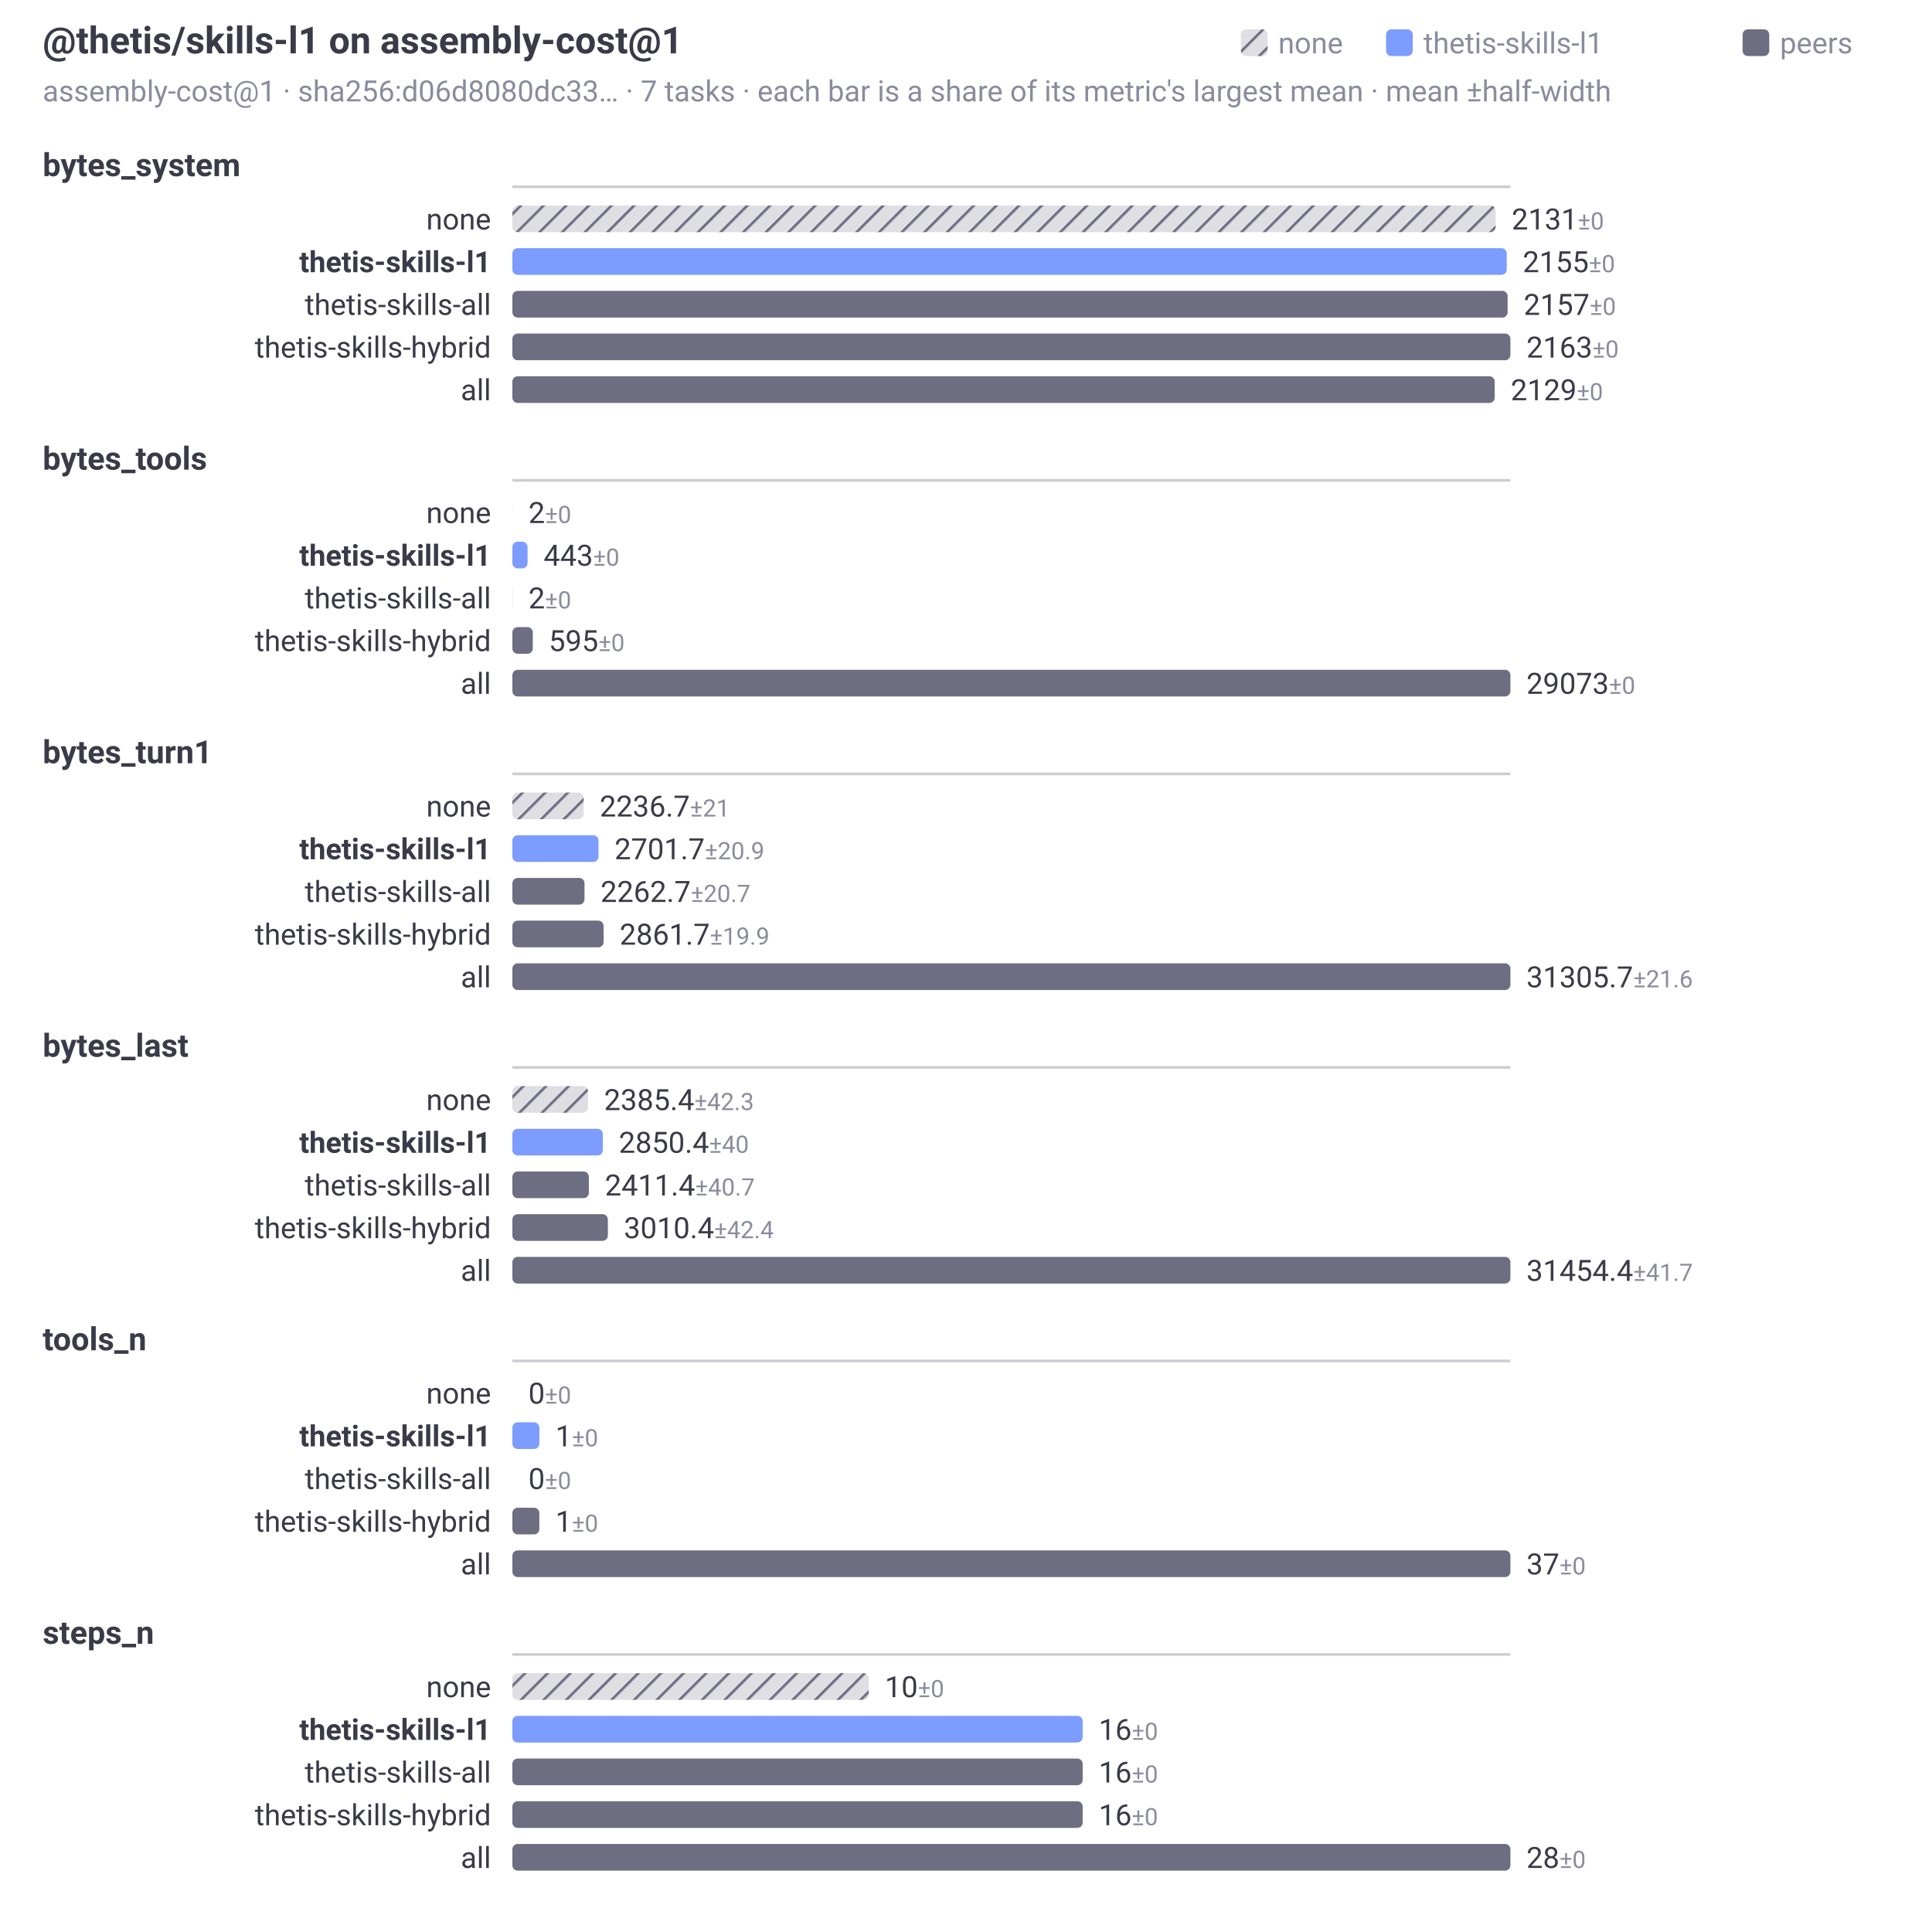
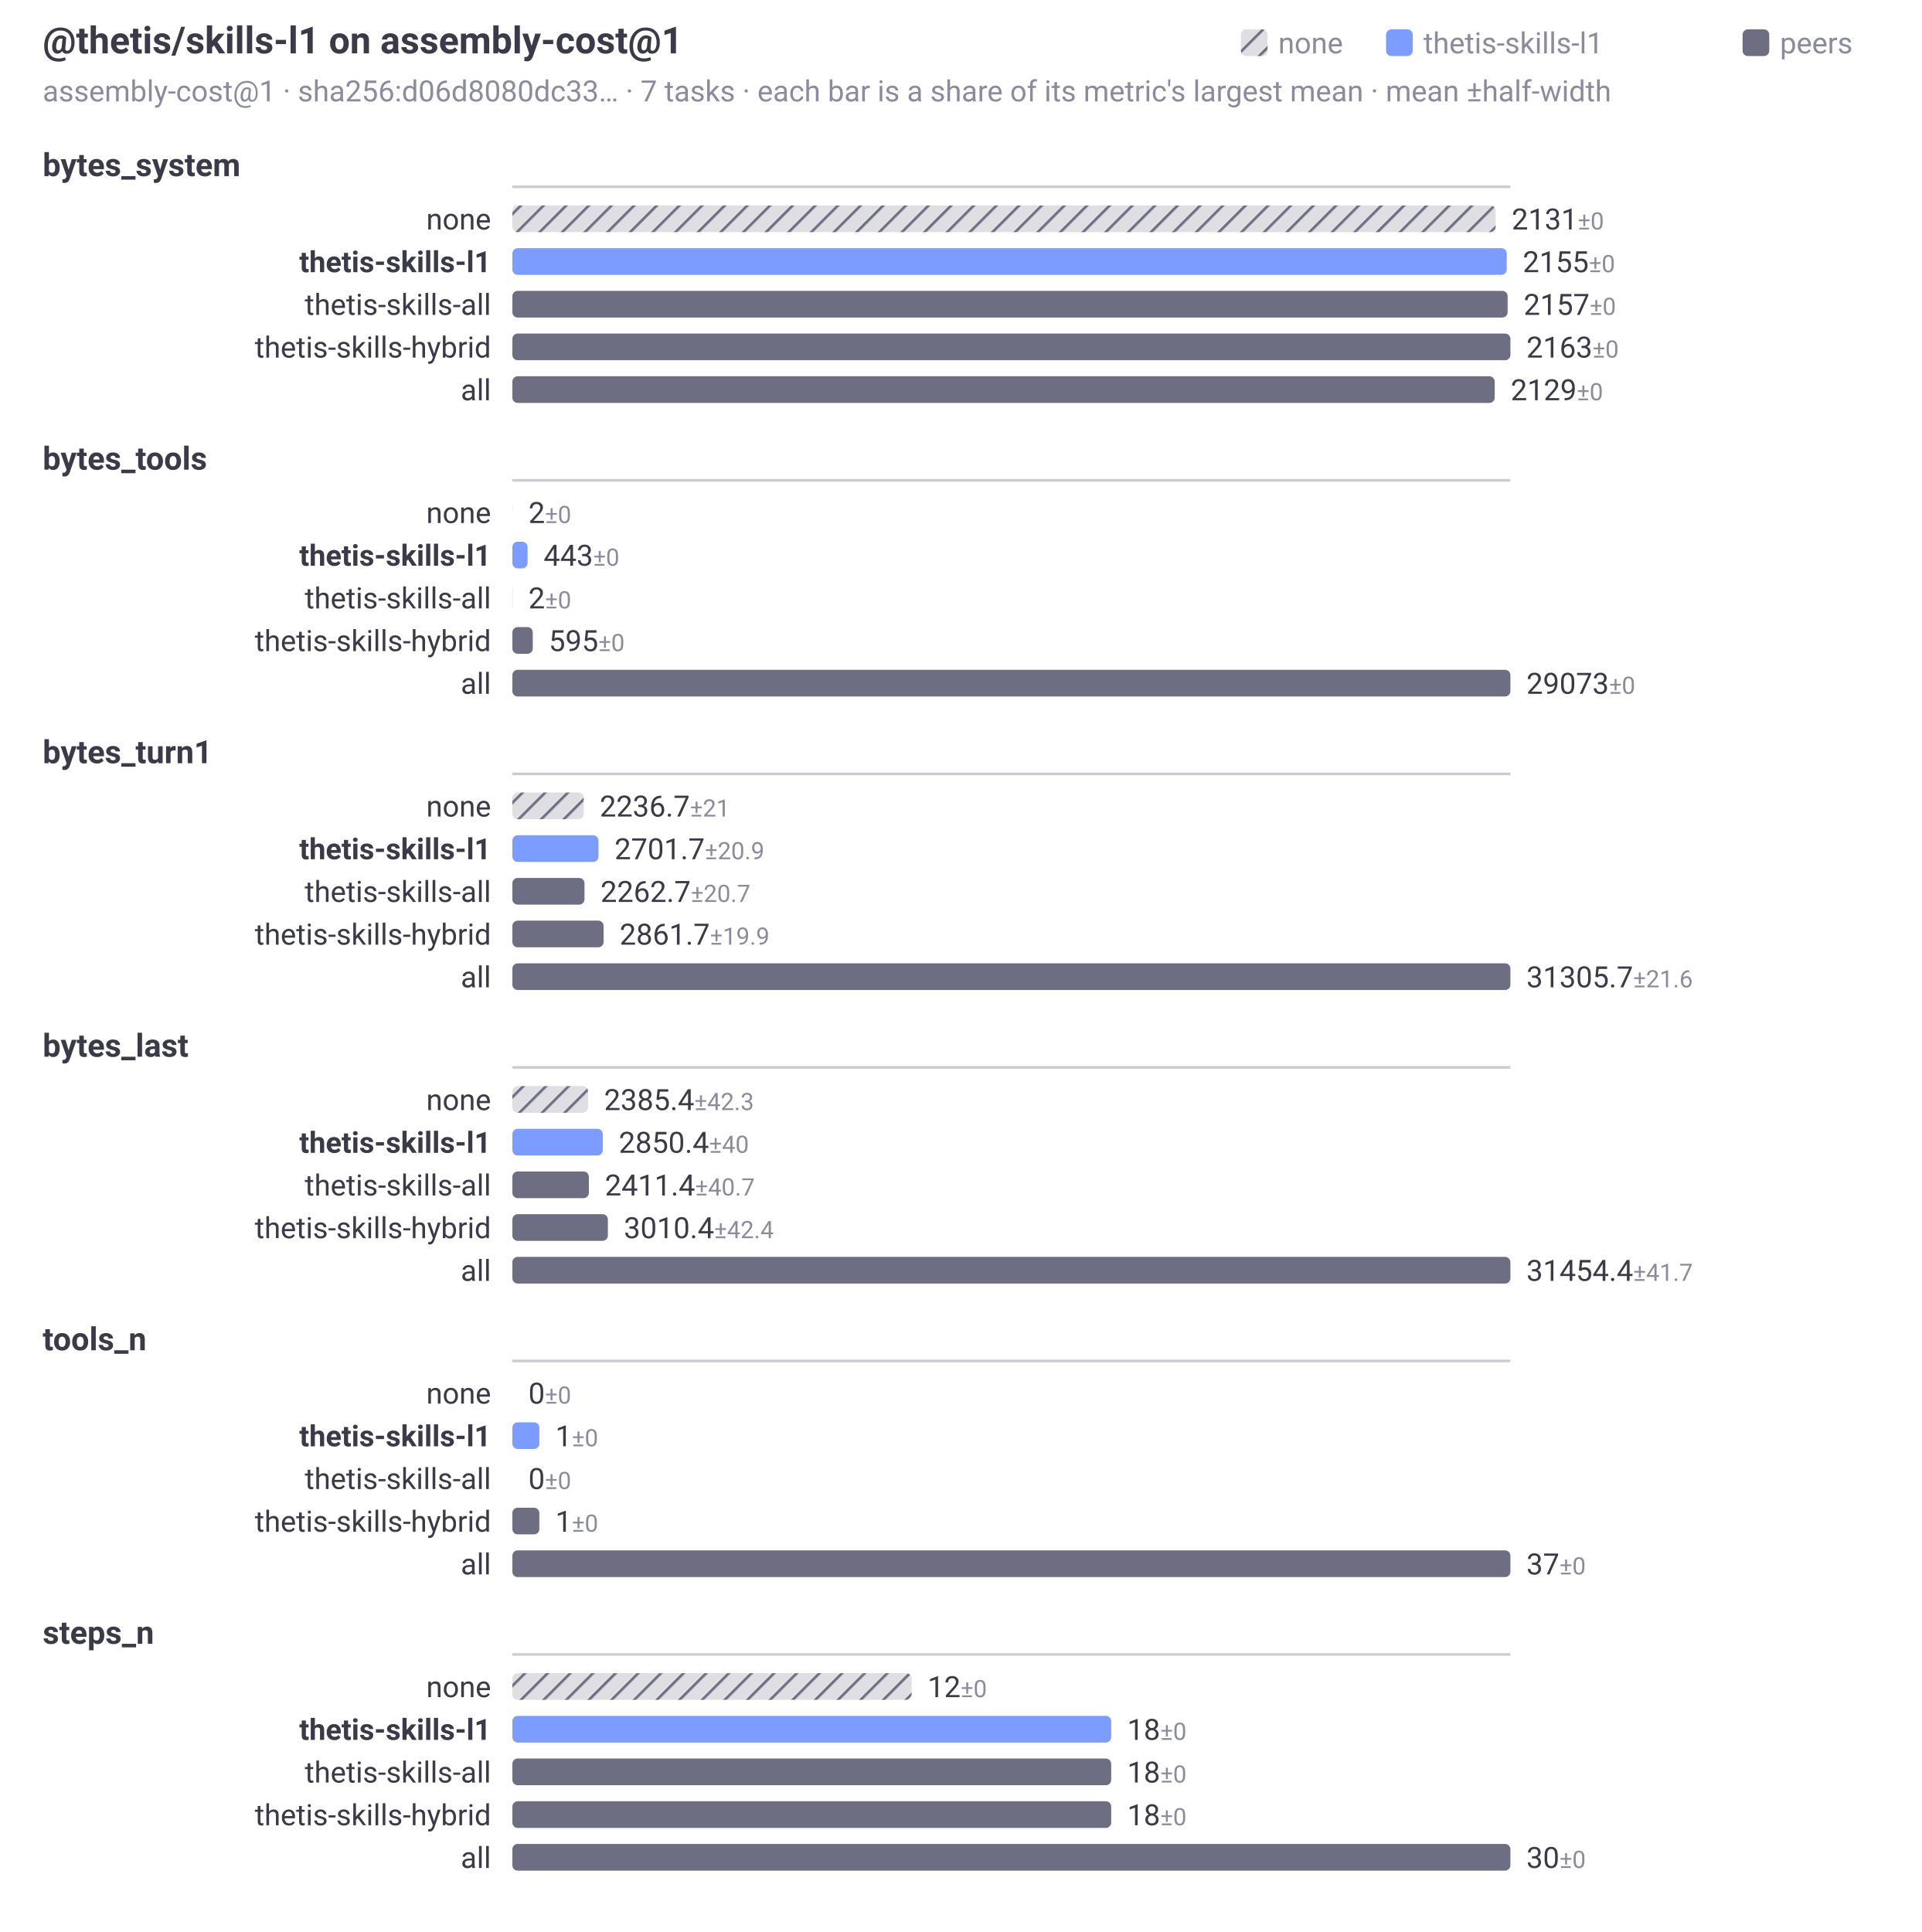
<svg xmlns="http://www.w3.org/2000/svg" width="720" height="724" viewBox="0 0 720 724" role="img" aria-labelledby="t d" font-family="system-ui, -apple-system, Segoe UI, Roboto, sans-serif">
  <style>.t{fill:#3a3a48}.f{fill:#8b8b9e}@media (prefers-color-scheme:dark){.t{fill:#d2d2dc}.f{fill:#9a9aae}}</style>
  <defs>
    <pattern id="hatch" width="6" height="6" patternUnits="userSpaceOnUse" patternTransform="rotate(45)">
      <rect width="6" height="6" fill="#6e6e82" fill-opacity="0.22" />
      <line x1="0" y1="0" x2="0" y2="6" stroke="#6e6e82" stroke-width="2" />
    </pattern>
  </defs>
  <text class="t" x="16" y="20" font-size="14" font-weight="600">@thetis/skills-l1 on assembly-cost@1</text>
  <text class="f" x="16" y="38" font-size="11">assembly-cost@1 · sha256:d06d8080dc33… · 7 tasks · each bar is a share of its metric's largest mean · mean ±half-width</text>
  <rect x="653" y="11" width="10" height="10" rx="2" fill="#6e6e82" />
  <text class="f" x="667" y="20" font-size="11">peers</text>
  <rect x="519.4" y="11" width="10" height="10" rx="2" fill="#7c9cff" />
  <text class="f" x="533.4" y="20" font-size="11">thetis-skills-l1</text>
  <rect x="465" y="11" width="10" height="10" rx="2" fill="url(#hatch)" />
  <text class="f" x="479" y="20" font-size="11">none</text>
  <text class="t" x="16" y="66" font-size="12" font-weight="600">bytes_system</text>
  <line x1="192" y1="70" x2="566" y2="70" stroke="#6e6e82" stroke-opacity="0.35" stroke-width="1" />
  <text class="t" x="184" y="86" font-size="11" text-anchor="end">none</text>
  <rect x="192" y="77" width="368.47" height="10" rx="2" fill="url(#hatch)" />
  <text class="t" x="566.47" y="86" font-size="11">2131<tspan class="f" font-size="9"> ±0</tspan>
  </text>
  <text class="t" x="184" y="102" font-size="11" text-anchor="end" font-weight="600">thetis-skills-l1</text>
  <rect x="192" y="93" width="372.62" height="10" rx="2" fill="#7c9cff" />
  <text class="t" x="570.62" y="102" font-size="11">2155<tspan class="f" font-size="9"> ±0</tspan>
  </text>
  <text class="t" x="184" y="118" font-size="11" text-anchor="end">thetis-skills-all</text>
  <rect x="192" y="109" width="372.96" height="10" rx="2" fill="#6e6e82" />
  <text class="t" x="570.96" y="118" font-size="11">2157<tspan class="f" font-size="9"> ±0</tspan>
  </text>
  <text class="t" x="184" y="134" font-size="11" text-anchor="end">thetis-skills-hybrid</text>
  <rect x="192" y="125" width="374" height="10" rx="2" fill="#6e6e82" />
  <text class="t" x="572" y="134" font-size="11">2163<tspan class="f" font-size="9"> ±0</tspan>
  </text>
  <text class="t" x="184" y="150" font-size="11" text-anchor="end">all</text>
  <rect x="192" y="141" width="368.12" height="10" rx="2" fill="#6e6e82" />
  <text class="t" x="566.12" y="150" font-size="11">2129<tspan class="f" font-size="9"> ±0</tspan>
  </text>
  <text class="t" x="16" y="176" font-size="12" font-weight="600">bytes_tools</text>
  <line x1="192" y1="180" x2="566" y2="180" stroke="#6e6e82" stroke-opacity="0.35" stroke-width="1" />
  <text class="t" x="184" y="196" font-size="11" text-anchor="end">none</text>
  <rect x="192" y="187" width="0.03" height="10" rx="2" fill="url(#hatch)" />
  <text class="t" x="198.03" y="196" font-size="11">2<tspan class="f" font-size="9"> ±0</tspan>
  </text>
  <text class="t" x="184" y="212" font-size="11" text-anchor="end" font-weight="600">thetis-skills-l1</text>
  <rect x="192" y="203" width="5.7" height="10" rx="2" fill="#7c9cff" />
  <text class="t" x="203.7" y="212" font-size="11">443<tspan class="f" font-size="9"> ±0</tspan>
  </text>
  <text class="t" x="184" y="228" font-size="11" text-anchor="end">thetis-skills-all</text>
  <rect x="192" y="219" width="0.03" height="10" rx="2" fill="#6e6e82" />
  <text class="t" x="198.03" y="228" font-size="11">2<tspan class="f" font-size="9"> ±0</tspan>
  </text>
  <text class="t" x="184" y="244" font-size="11" text-anchor="end">thetis-skills-hybrid</text>
  <rect x="192" y="235" width="7.65" height="10" rx="2" fill="#6e6e82" />
  <text class="t" x="205.65" y="244" font-size="11">595<tspan class="f" font-size="9"> ±0</tspan>
  </text>
  <text class="t" x="184" y="260" font-size="11" text-anchor="end">all</text>
  <rect x="192" y="251" width="374" height="10" rx="2" fill="#6e6e82" />
  <text class="t" x="572" y="260" font-size="11">29073<tspan class="f" font-size="9"> ±0</tspan>
  </text>
  <text class="t" x="16" y="286" font-size="12" font-weight="600">bytes_turn1</text>
  <line x1="192" y1="290" x2="566" y2="290" stroke="#6e6e82" stroke-opacity="0.35" stroke-width="1" />
  <text class="t" x="184" y="306" font-size="11" text-anchor="end">none</text>
  <rect x="192" y="297" width="26.72" height="10" rx="2" fill="url(#hatch)" />
  <text class="t" x="224.72" y="306" font-size="11">2236.7<tspan class="f" font-size="9"> ±21</tspan>
  </text>
  <text class="t" x="184" y="322" font-size="11" text-anchor="end" font-weight="600">thetis-skills-l1</text>
  <rect x="192" y="313" width="32.28" height="10" rx="2" fill="#7c9cff" />
  <text class="t" x="230.28" y="322" font-size="11">2701.7<tspan class="f" font-size="9"> ±20.9</tspan>
  </text>
  <text class="t" x="184" y="338" font-size="11" text-anchor="end">thetis-skills-all</text>
  <rect x="192" y="329" width="27.03" height="10" rx="2" fill="#6e6e82" />
  <text class="t" x="225.03" y="338" font-size="11">2262.7<tspan class="f" font-size="9"> ±20.7</tspan>
  </text>
  <text class="t" x="184" y="354" font-size="11" text-anchor="end">thetis-skills-hybrid</text>
  <rect x="192" y="345" width="34.19" height="10" rx="2" fill="#6e6e82" />
  <text class="t" x="232.19" y="354" font-size="11">2861.7<tspan class="f" font-size="9"> ±19.9</tspan>
  </text>
  <text class="t" x="184" y="370" font-size="11" text-anchor="end">all</text>
  <rect x="192" y="361" width="374" height="10" rx="2" fill="#6e6e82" />
  <text class="t" x="572" y="370" font-size="11">31305.7<tspan class="f" font-size="9"> ±21.6</tspan>
  </text>
  <text class="t" x="16" y="396" font-size="12" font-weight="600">bytes_last</text>
  <line x1="192" y1="400" x2="566" y2="400" stroke="#6e6e82" stroke-opacity="0.35" stroke-width="1" />
  <text class="t" x="184" y="416" font-size="11" text-anchor="end">none</text>
  <rect x="192" y="407" width="28.36" height="10" rx="2" fill="url(#hatch)" />
  <text class="t" x="226.36" y="416" font-size="11">2385.4<tspan class="f" font-size="9"> ±42.3</tspan>
  </text>
  <text class="t" x="184" y="432" font-size="11" text-anchor="end" font-weight="600">thetis-skills-l1</text>
  <rect x="192" y="423" width="33.89" height="10" rx="2" fill="#7c9cff" />
  <text class="t" x="231.89" y="432" font-size="11">2850.4<tspan class="f" font-size="9"> ±40</tspan>
  </text>
  <text class="t" x="184" y="448" font-size="11" text-anchor="end">thetis-skills-all</text>
  <rect x="192" y="439" width="28.67" height="10" rx="2" fill="#6e6e82" />
  <text class="t" x="226.67" y="448" font-size="11">2411.4<tspan class="f" font-size="9"> ±40.7</tspan>
  </text>
  <text class="t" x="184" y="464" font-size="11" text-anchor="end">thetis-skills-hybrid</text>
  <rect x="192" y="455" width="35.79" height="10" rx="2" fill="#6e6e82" />
  <text class="t" x="233.79" y="464" font-size="11">3010.4<tspan class="f" font-size="9"> ±42.4</tspan>
  </text>
  <text class="t" x="184" y="480" font-size="11" text-anchor="end">all</text>
  <rect x="192" y="471" width="374" height="10" rx="2" fill="#6e6e82" />
  <text class="t" x="572" y="480" font-size="11">31454.4<tspan class="f" font-size="9"> ±41.7</tspan>
  </text>
  <text class="t" x="16" y="506" font-size="12" font-weight="600">tools_n</text>
  <line x1="192" y1="510" x2="566" y2="510" stroke="#6e6e82" stroke-opacity="0.35" stroke-width="1" />
  <text class="t" x="184" y="526" font-size="11" text-anchor="end">none</text>
  <rect x="192" y="517" width="0" height="10" rx="2" fill="url(#hatch)" />
  <text class="t" x="198" y="526" font-size="11">0<tspan class="f" font-size="9"> ±0</tspan>
  </text>
  <text class="t" x="184" y="542" font-size="11" text-anchor="end" font-weight="600">thetis-skills-l1</text>
  <rect x="192" y="533" width="10.11" height="10" rx="2" fill="#7c9cff" />
  <text class="t" x="208.11" y="542" font-size="11">1<tspan class="f" font-size="9"> ±0</tspan>
  </text>
  <text class="t" x="184" y="558" font-size="11" text-anchor="end">thetis-skills-all</text>
  <rect x="192" y="549" width="0" height="10" rx="2" fill="#6e6e82" />
  <text class="t" x="198" y="558" font-size="11">0<tspan class="f" font-size="9"> ±0</tspan>
  </text>
  <text class="t" x="184" y="574" font-size="11" text-anchor="end">thetis-skills-hybrid</text>
  <rect x="192" y="565" width="10.11" height="10" rx="2" fill="#6e6e82" />
  <text class="t" x="208.11" y="574" font-size="11">1<tspan class="f" font-size="9"> ±0</tspan>
  </text>
  <text class="t" x="184" y="590" font-size="11" text-anchor="end">all</text>
  <rect x="192" y="581" width="374" height="10" rx="2" fill="#6e6e82" />
  <text class="t" x="572" y="590" font-size="11">37<tspan class="f" font-size="9"> ±0</tspan>
  </text>
  <text class="t" x="16" y="616" font-size="12" font-weight="600">steps_n</text>
  <line x1="192" y1="620" x2="566" y2="620" stroke="#6e6e82" stroke-opacity="0.35" stroke-width="1" />
  <text class="t" x="184" y="636" font-size="11" text-anchor="end">none</text>
-   <rect x="192" y="627" width="133.57" height="10" rx="2" fill="url(#hatch)" />
-   <text class="t" x="331.57" y="636" font-size="11">10<tspan class="f" font-size="9"> ±0</tspan>
+   <rect x="192" y="627" width="149.6" height="10" rx="2" fill="url(#hatch)" />
+   <text class="t" x="347.6" y="636" font-size="11">12<tspan class="f" font-size="9"> ±0</tspan>
  </text>
  <text class="t" x="184" y="652" font-size="11" text-anchor="end" font-weight="600">thetis-skills-l1</text>
-   <rect x="192" y="643" width="213.71" height="10" rx="2" fill="#7c9cff" />
-   <text class="t" x="411.71" y="652" font-size="11">16<tspan class="f" font-size="9"> ±0</tspan>
+   <rect x="192" y="643" width="224.4" height="10" rx="2" fill="#7c9cff" />
+   <text class="t" x="422.4" y="652" font-size="11">18<tspan class="f" font-size="9"> ±0</tspan>
  </text>
  <text class="t" x="184" y="668" font-size="11" text-anchor="end">thetis-skills-all</text>
-   <rect x="192" y="659" width="213.71" height="10" rx="2" fill="#6e6e82" />
-   <text class="t" x="411.71" y="668" font-size="11">16<tspan class="f" font-size="9"> ±0</tspan>
+   <rect x="192" y="659" width="224.4" height="10" rx="2" fill="#6e6e82" />
+   <text class="t" x="422.4" y="668" font-size="11">18<tspan class="f" font-size="9"> ±0</tspan>
  </text>
  <text class="t" x="184" y="684" font-size="11" text-anchor="end">thetis-skills-hybrid</text>
-   <rect x="192" y="675" width="213.71" height="10" rx="2" fill="#6e6e82" />
-   <text class="t" x="411.71" y="684" font-size="11">16<tspan class="f" font-size="9"> ±0</tspan>
+   <rect x="192" y="675" width="224.4" height="10" rx="2" fill="#6e6e82" />
+   <text class="t" x="422.4" y="684" font-size="11">18<tspan class="f" font-size="9"> ±0</tspan>
  </text>
  <text class="t" x="184" y="700" font-size="11" text-anchor="end">all</text>
  <rect x="192" y="691" width="374" height="10" rx="2" fill="#6e6e82" />
-   <text class="t" x="572" y="700" font-size="11">28<tspan class="f" font-size="9"> ±0</tspan>
+   <text class="t" x="572" y="700" font-size="11">30<tspan class="f" font-size="9"> ±0</tspan>
  </text>
</svg>
